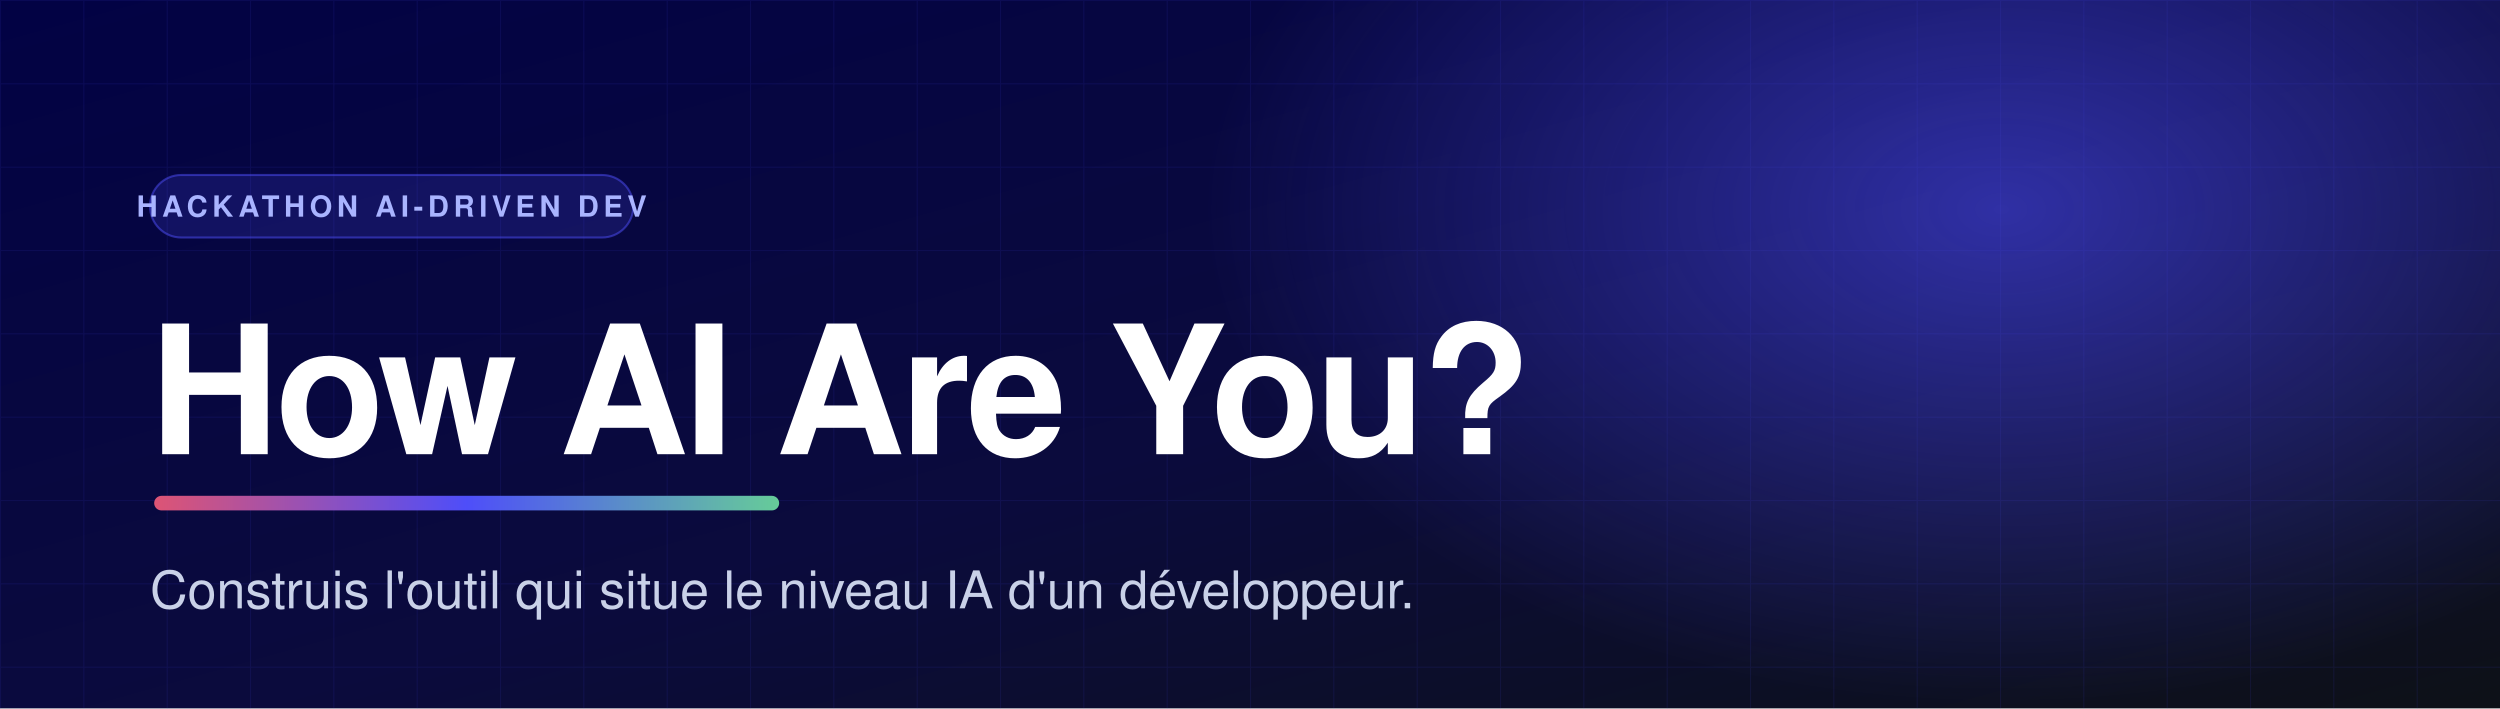
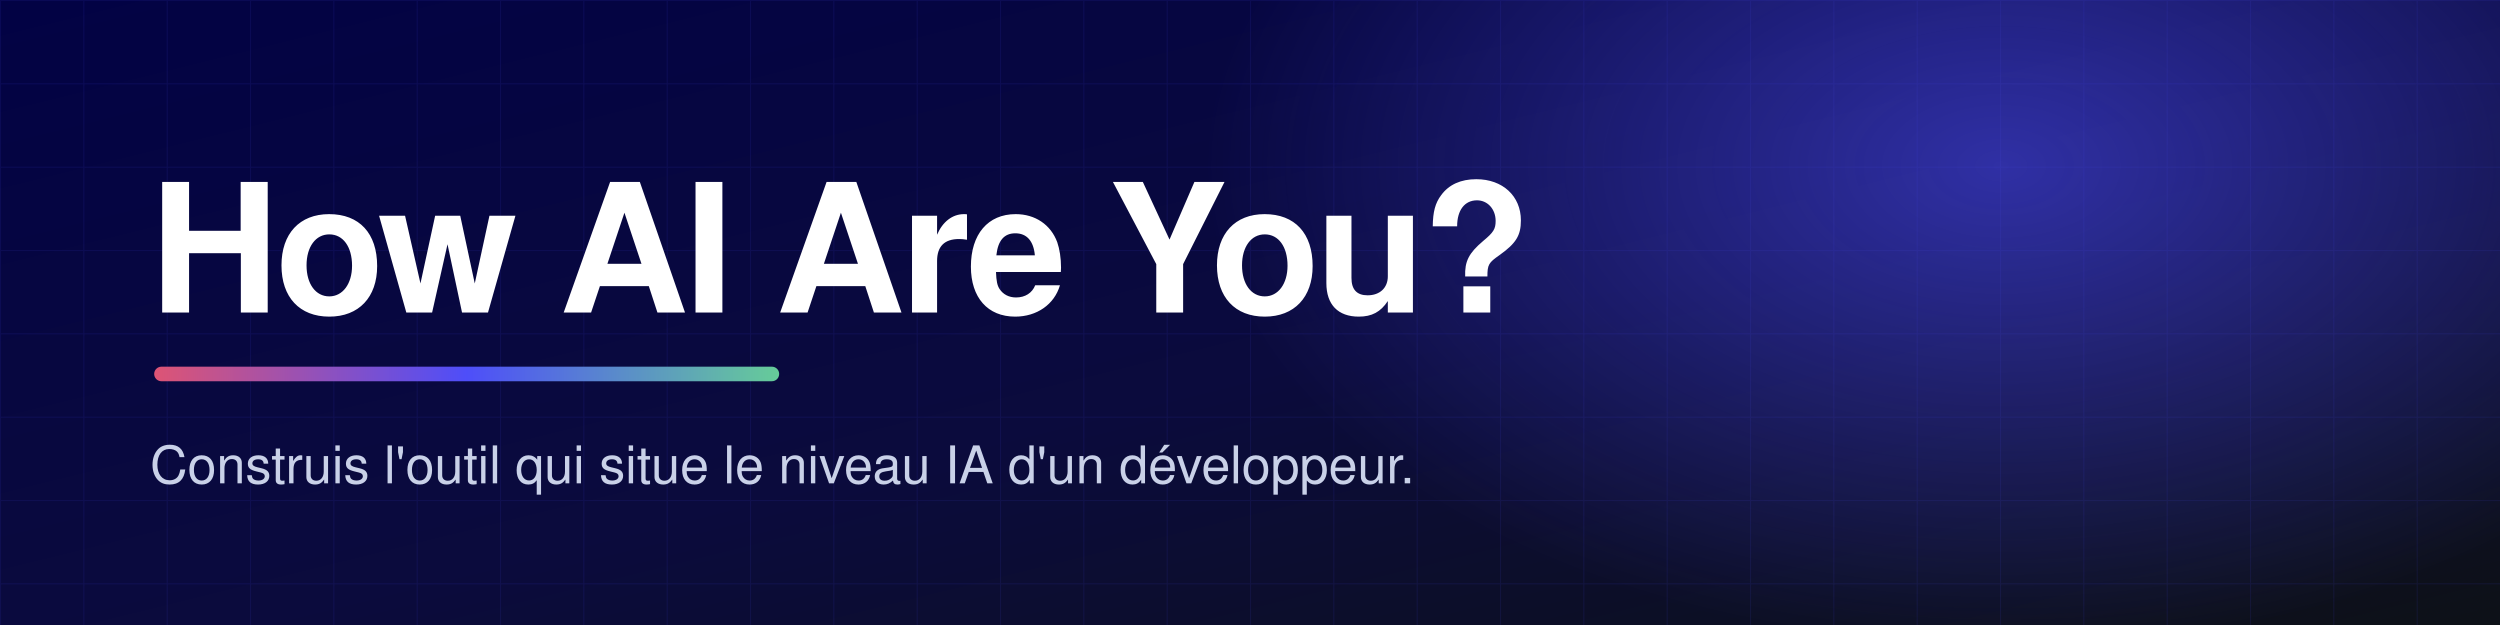
- <svg xmlns="http://www.w3.org/2000/svg" viewBox="0 0 1200 340" width="1200" height="340" role="img" aria-label="How AI Are You? — Hackathon AI-Driven Dev">
+ <svg xmlns="http://www.w3.org/2000/svg" viewBox="0 0 1200 300" width="1200" height="300" role="img" aria-label="How AI Are You? — Hackathon AI-Driven Dev">
  <defs>
    <linearGradient id="bg" x1="0" y1="0" x2="1" y2="1">
      <stop offset="0%" stop-color="#020244" />
      <stop offset="55%" stop-color="#0b0b3d" />
      <stop offset="100%" stop-color="#0d1117" />
    </linearGradient>
    <linearGradient id="accent" x1="0" y1="0" x2="1" y2="0">
      <stop offset="0%" stop-color="#dd5475" />
      <stop offset="50%" stop-color="#4e4ef9" />
      <stop offset="100%" stop-color="#66cc99" />
    </linearGradient>
    <radialGradient id="glow" cx="0.5" cy="0.5" r="0.5">
      <stop offset="0%" stop-color="#4e4ef9" stop-opacity="0.55" />
      <stop offset="100%" stop-color="#4e4ef9" stop-opacity="0" />
    </radialGradient>
    <pattern id="grid" width="40" height="40" patternUnits="userSpaceOnUse">
      <path d="M40 0H0V40" fill="none" stroke="#4e4ef9" stroke-opacity="0.10" stroke-width="1" />
    </pattern>
  </defs>
-   <rect width="1200" height="340" fill="url(#bg)" />
-   <rect width="1200" height="340" fill="url(#grid)" />
-   <ellipse cx="960" cy="100" rx="380" ry="240" fill="url(#glow)" />
+   <rect width="1200" height="300" fill="url(#bg)" />
+   <rect width="1200" height="300" fill="url(#grid)" />
+   <ellipse cx="960" cy="80" rx="380" ry="230" fill="url(#glow)" />
  <g font-family="'Segoe UI', system-ui, -apple-system, Helvetica, Arial, sans-serif">
-     <g transform="translate(72 84)">
-       <rect x="0" y="0" width="232" height="30" rx="15" fill="#4e4ef9" fill-opacity="0.18" stroke="#4e4ef9" stroke-opacity="0.5" />
-       <text x="116" y="20" fill="#a9b4ff" font-size="14" font-weight="600" letter-spacing="2.2" text-anchor="middle">HACKATHON AI-DRIVEN DEV</text>
-     </g>
-     <text x="72" y="218" fill="#ffffff" font-size="86" font-weight="800" letter-spacing="-2">How AI Are You?</text>
-     <rect x="74" y="238" width="300" height="7" rx="3.5" fill="url(#accent)" />
-     <text x="72" y="292" fill="#c9d1e8" font-size="25" font-weight="400">Construis l'outil qui situe le niveau IA d'un développeur.</text>
+     <text x="72" y="150" fill="#ffffff" font-size="86" font-weight="800" letter-spacing="-2">How AI Are You?</text>
+     <rect x="74" y="176" width="300" height="7" rx="3.5" fill="url(#accent)" />
+     <text x="72" y="232" fill="#c9d1e8" font-size="25" font-weight="400">Construis l'outil qui situe le niveau IA d'un développeur.</text>
  </g>
</svg>
